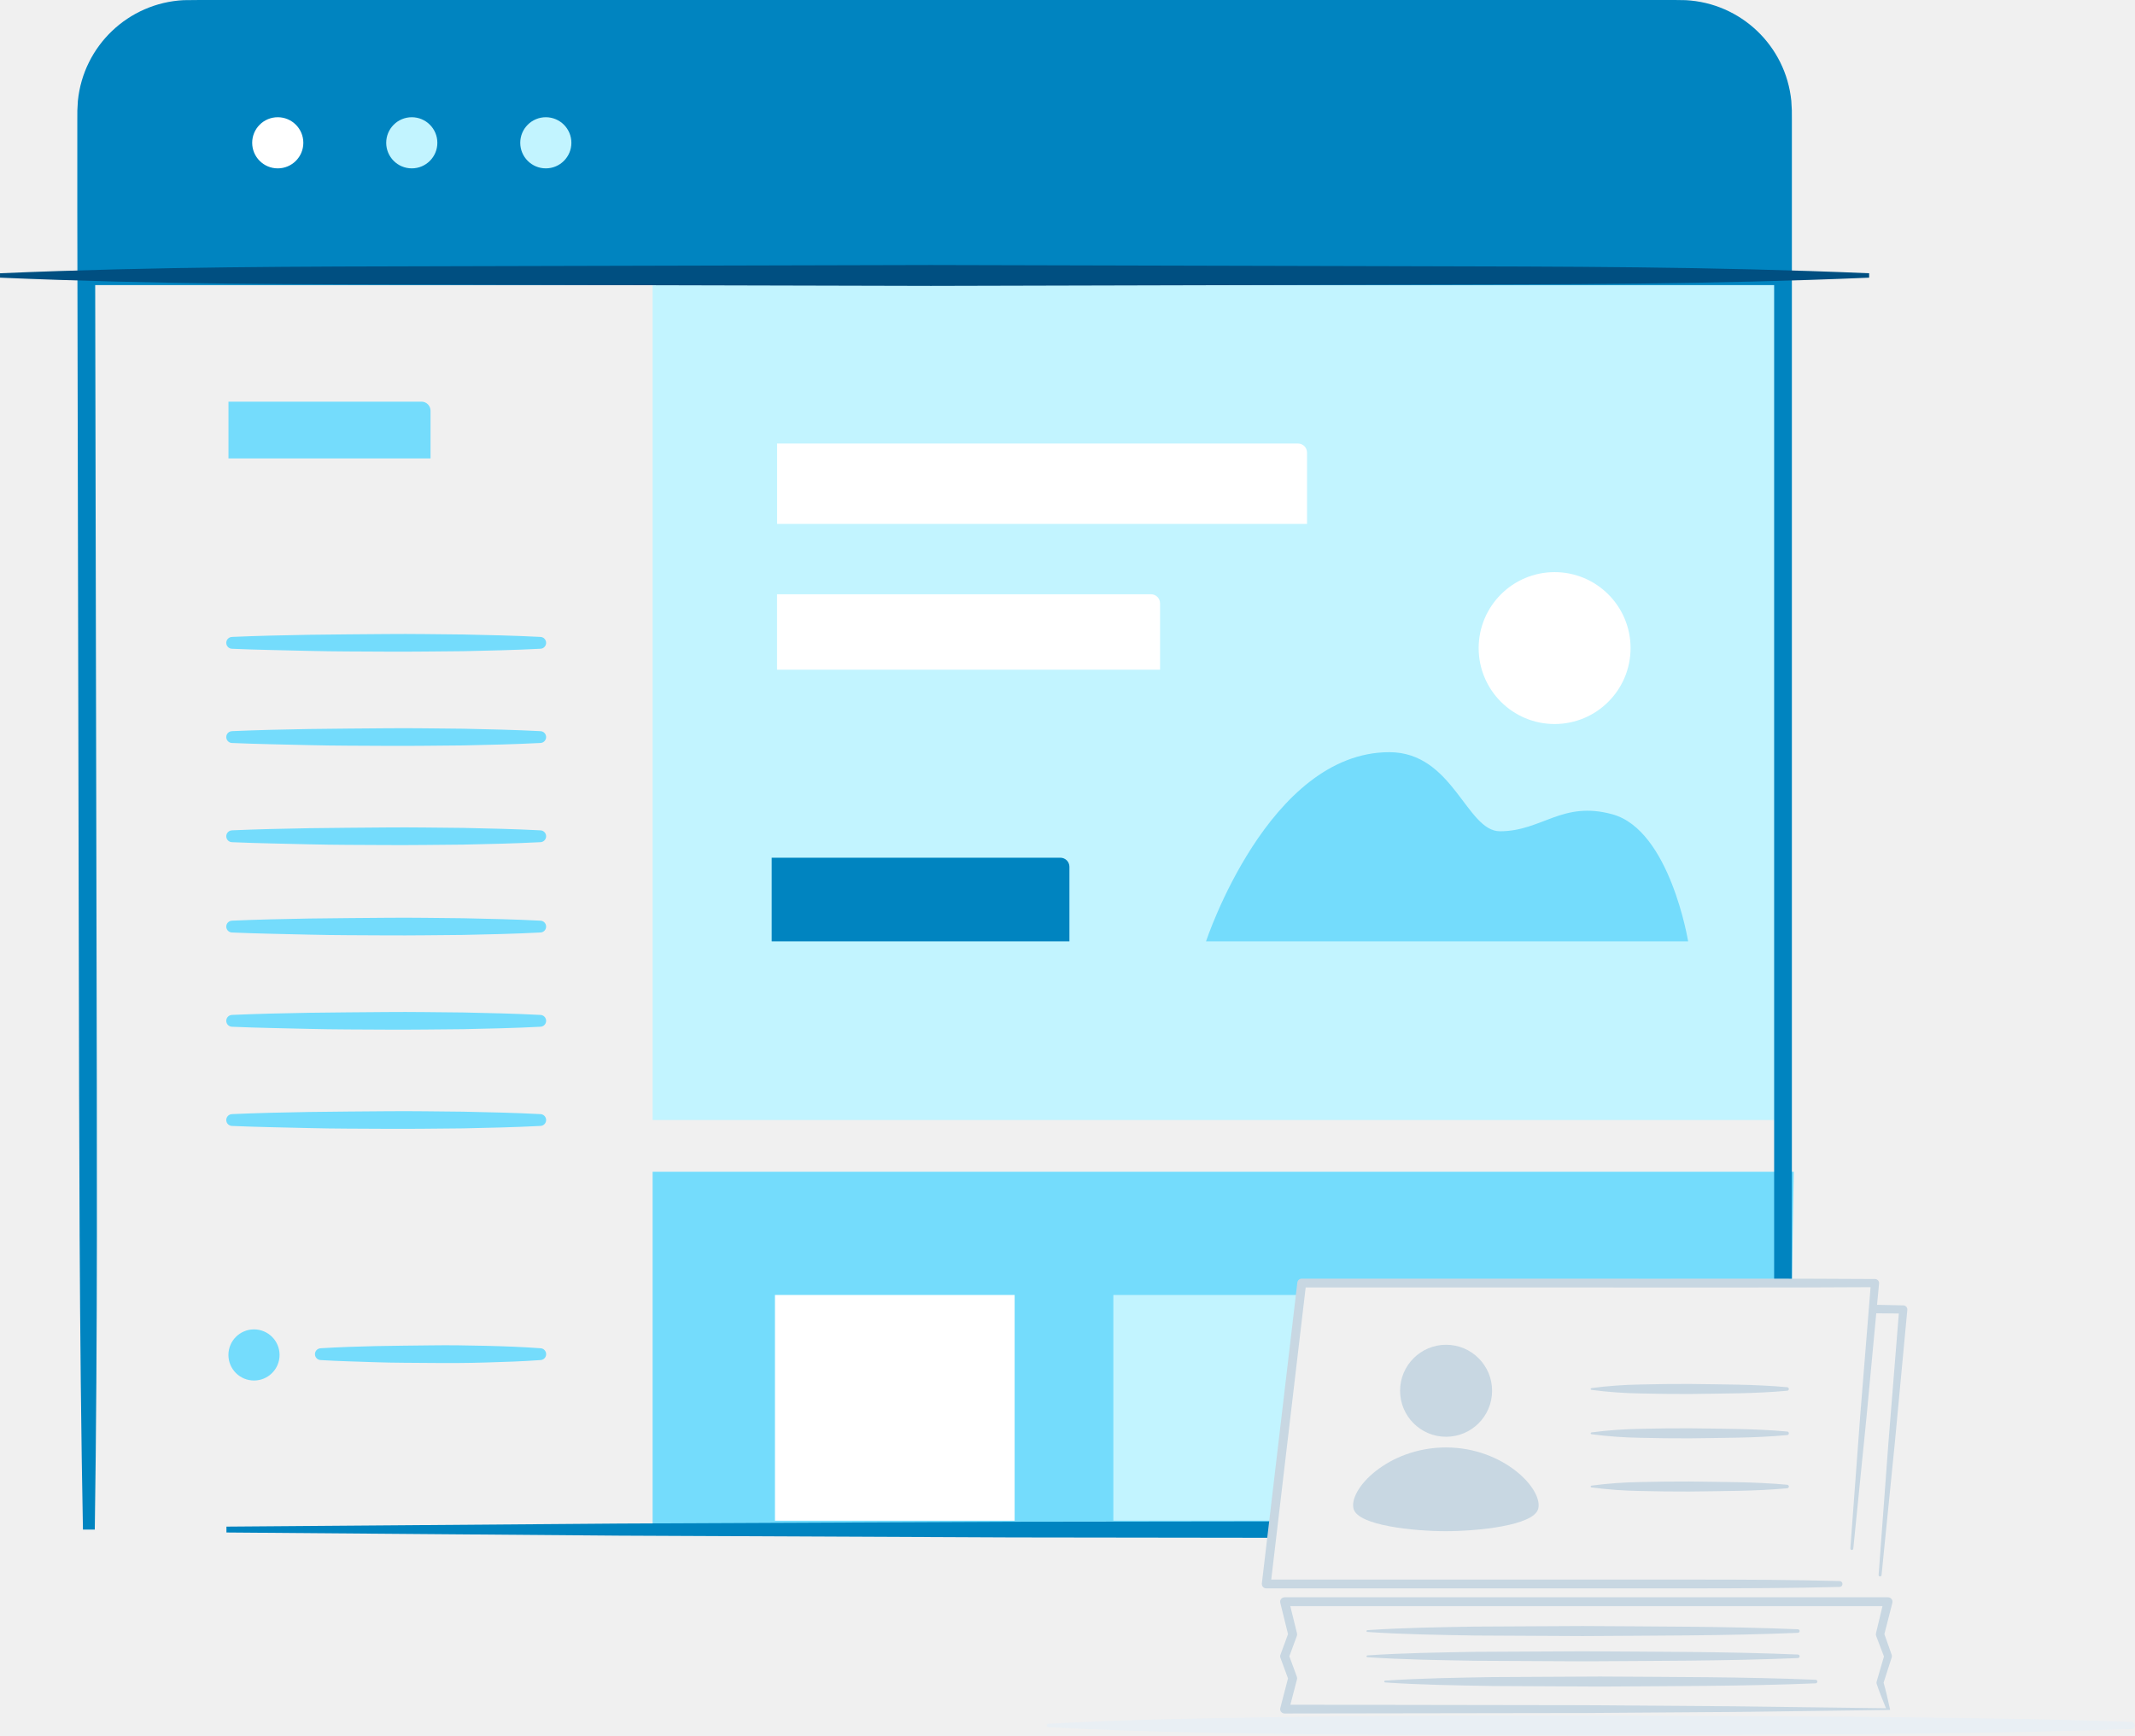
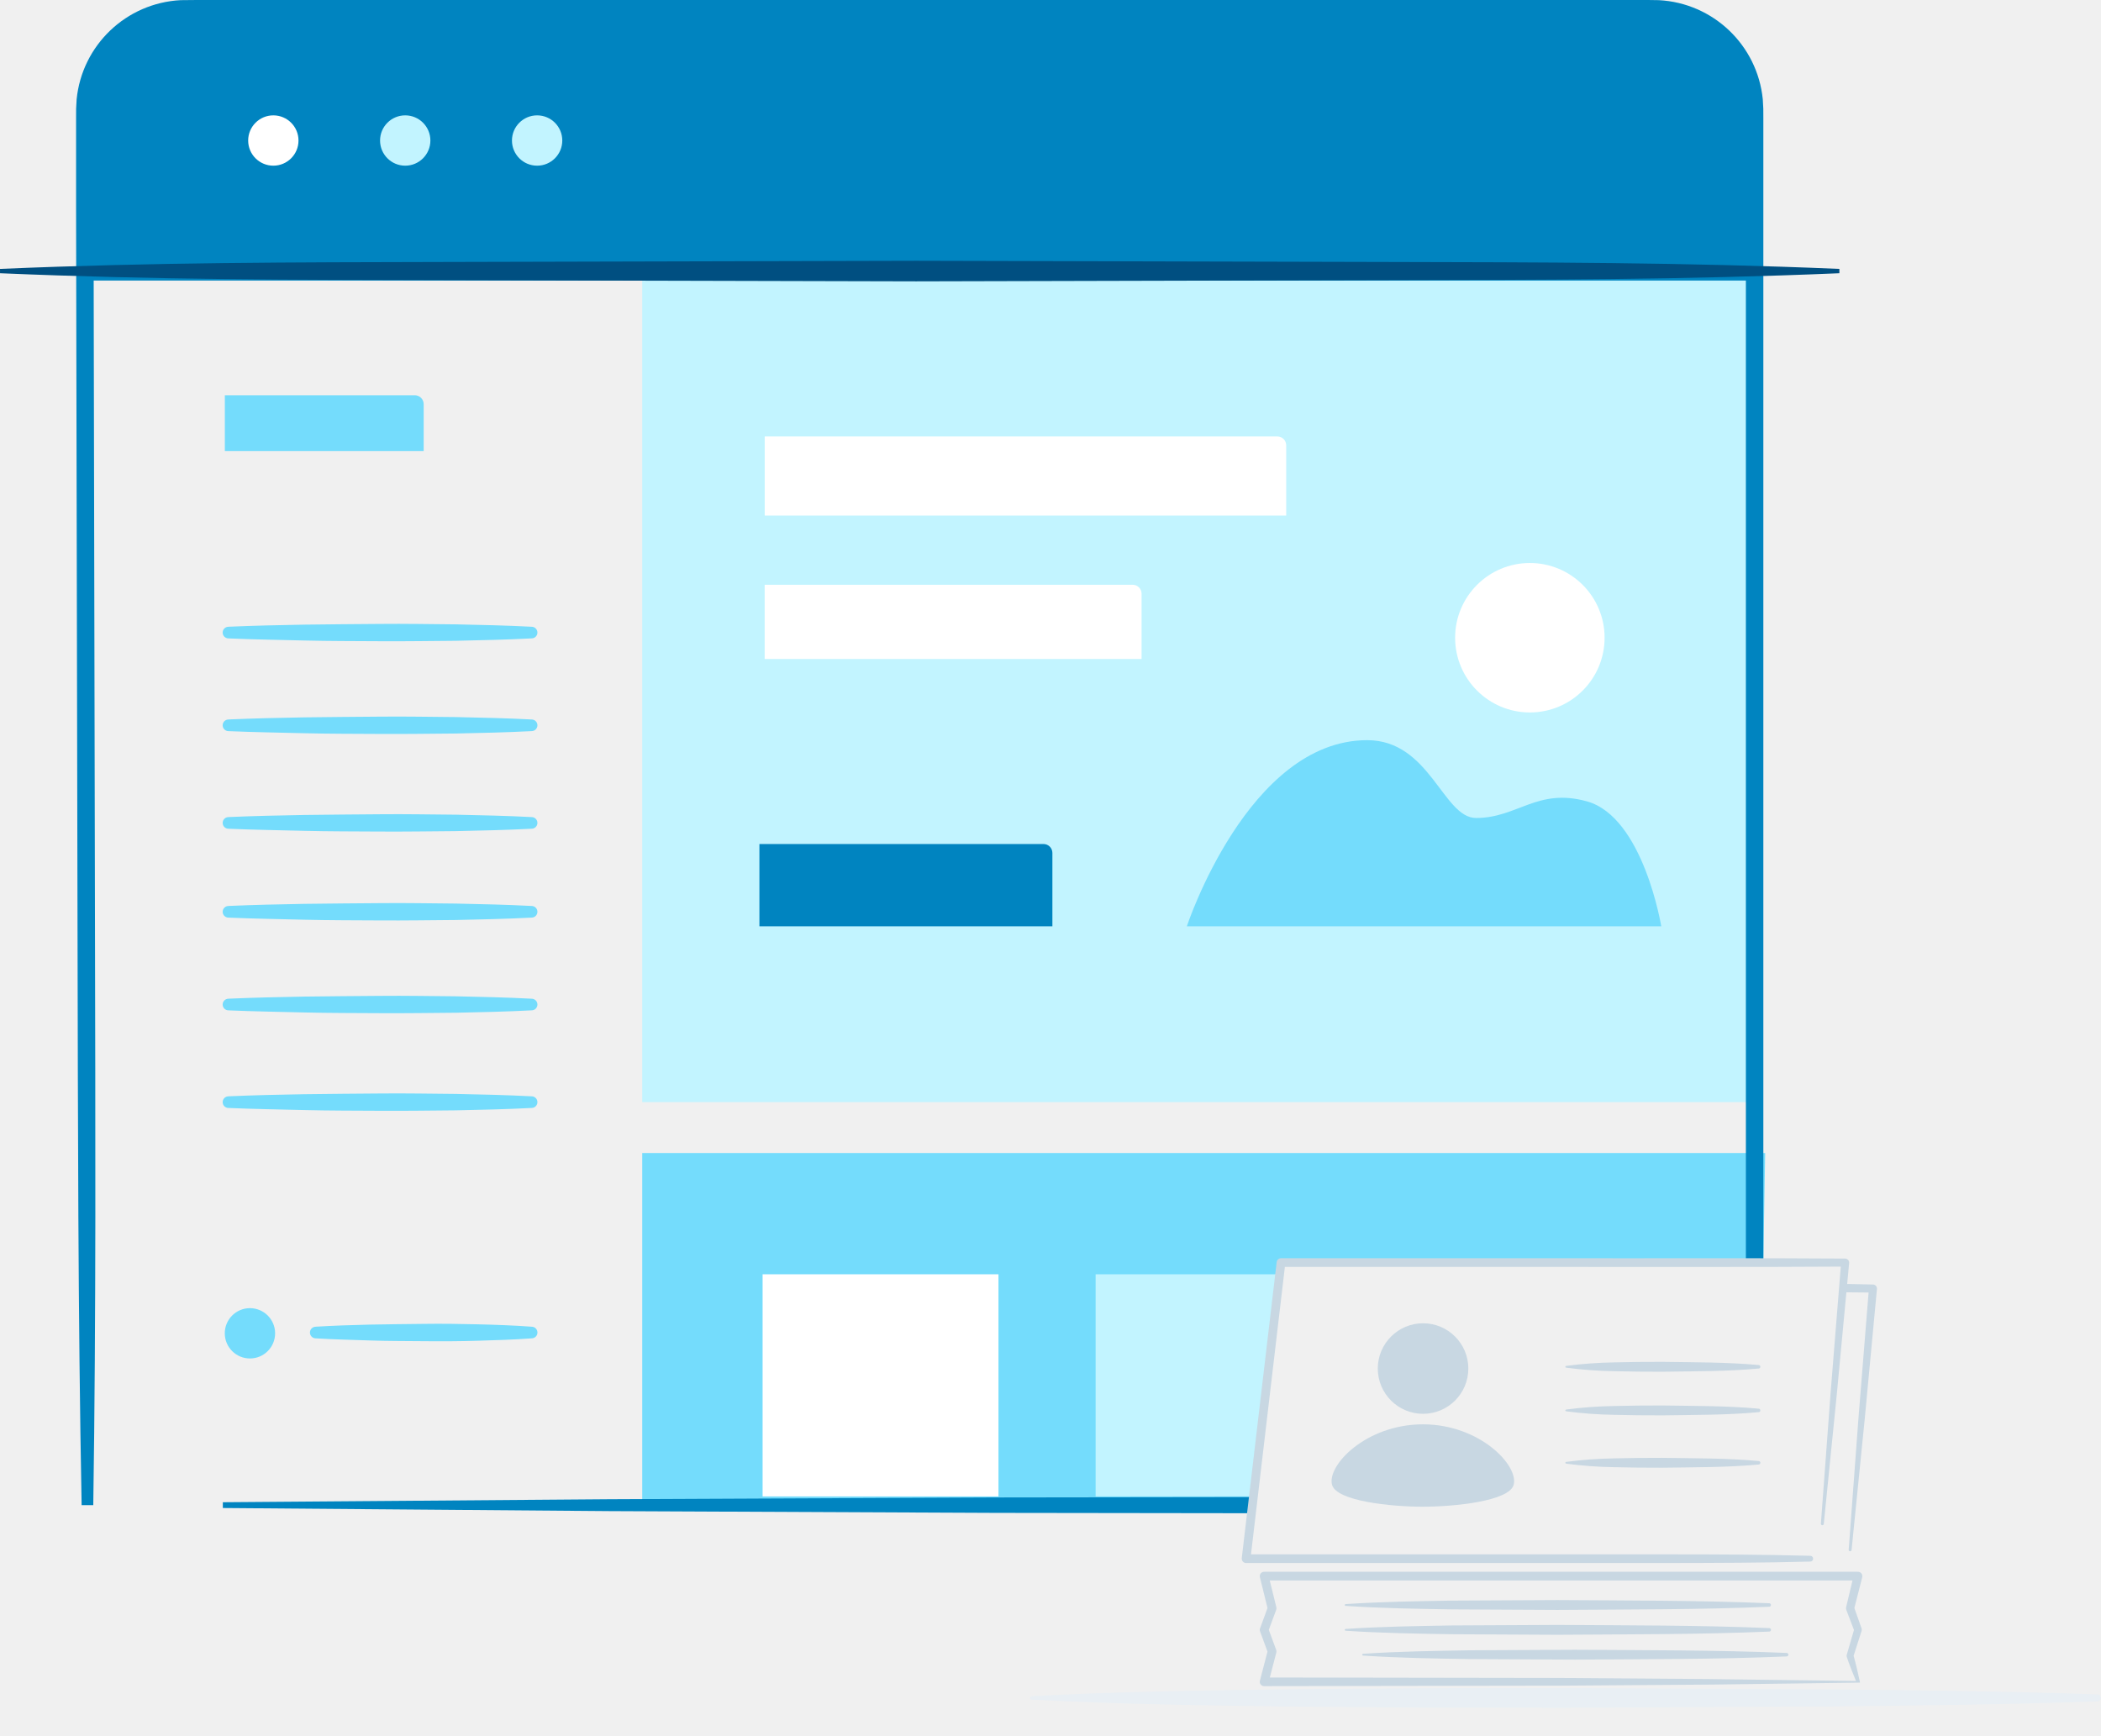
- <svg xmlns="http://www.w3.org/2000/svg" viewBox="0 0 1454.44 1182.43">
+ <svg xmlns="http://www.w3.org/2000/svg" viewBox="0 0 1454.44 1201.93">
  <path d="M714.25 1174.38c61.49-3.34 123-4 184.46-4.88l92.23-.64 92.23-.11 184.46.93c61.49.62 123 1.32 184.46 3.48a2.42 2.42 0 0 1 0 4.83c-61.49 2.17-123 2.86-184.46 3.48l-184.46.93-92.23-.11-92.23-.64c-61.49-.86-123-1.54-184.46-4.88a1.21 1.21 0 0 1 0-2.42z" fill="#e9eff4" />
  <path fill="#c2f4ff" d="M444.59 187.67h770.06v575.4H444.59z" />
  <path fill="#74dcfc" d="M884.48 874.2l-19.5 167.92H444.59v-243.8h777.38l-1.28 74.68-336.21 1.2z" />
  <path d="M890.39 356.92h-361v-54.76h354.82a6.18 6.18 0 0 1 6.18 6.18zM790.27 456.25H529.35v-51.38h254.74a6.18 6.18 0 0 1 6.18 6.18z" fill="#fff" />
  <path d="M728.53 641.36H525.71v-57h196.64a6.18 6.18 0 0 1 6.18 6.18z" fill="#0084c0" />
  <path d="M293.3 312.35H155.65v-38.7h131.47a6.18 6.18 0 0 1 6.18 6.18z" fill="#74dcfc" />
  <path d="M870.17 1036.55l-180.71.24-267.61 1.22-267.59 2.09v4l267.59 2.15 267.59 1.22 178.32.24a57.85 57.85 0 0 0 2.41-11.16zM1220.31 68.74a76.33 76.33 0 0 0-72-68.63c-8.93-.2-16.8-.06-25.25-.1H150.3c-8.45 0-16.32-.1-25.25.1a76.34 76.34 0 0 0-72 68.63 129.63 129.63 0 0 0-.38 13.06v62.34l.18 99.8.82 399.1c.3 133 .3 266.06 2.84 399.09h8.06c2-133 1.44-266.06 1.19-399.09l-.82-399.09-.09-49.7h1143.76V874.8c4 .07 8.06.17 12.08.19V81.8a129.46 129.46 0 0 0-.38-13.06z" fill="#0084c0" />
  <path d="M1273.33 189.18c-108.2 4.58-206.39 4.55-314.58 4.81l-324.58.81-324.58-.81c-108.2-.26-201.39-.22-309.58-4.81v-3c108.2-4.59 201.39-4.55 309.58-4.81l324.58-.81 324.58.81c108.2.26 206.39.23 314.58 4.81z" fill="#004f81" />
  <path d="M158.17 433.93c17.49-.75 35-1.16 52.46-1.45s35-.31 52.46-.5 35 .17 52.46.3c17.49.38 35 .74 52.46 1.66a4.03 4.03 0 0 1 0 8.06c-17.49.92-35 1.28-52.46 1.66-17.49.13-35 .42-52.46.3s-35-.06-52.46-.5-35-.7-52.46-1.45a4.03 4.03 0 0 1 0-8.06zM158.17 498.13c17.49-.75 35-1.16 52.46-1.45s35-.31 52.46-.5 35 .17 52.46.3c17.49.38 35 .74 52.46 1.66a4.03 4.03 0 0 1 0 8.06c-17.49.92-35 1.28-52.46 1.66-17.49.13-35 .42-52.46.3s-35-.06-52.46-.5-35-.7-52.46-1.45a4.03 4.03 0 0 1 0-8.06zM158.17 565.71c17.49-.75 35-1.16 52.46-1.45s35-.31 52.46-.5 35 .17 52.46.3c17.49.38 35 .74 52.46 1.66a4.03 4.03 0 0 1 0 8.06c-17.49.92-35 1.28-52.46 1.66-17.49.13-35 .42-52.46.3s-35-.06-52.46-.5-35-.7-52.46-1.45a4.03 4.03 0 0 1 0-8.06zM158.17 627.25c17.49-.75 35-1.16 52.46-1.45s35-.31 52.46-.5 35 .17 52.46.3c17.49.38 35 .74 52.46 1.66a4.03 4.03 0 0 1 0 8.06c-17.49.92-35 1.28-52.46 1.66-17.49.13-35 .42-52.46.3s-35-.06-52.46-.5-35-.7-52.46-1.45a4.03 4.03 0 0 1 0-8.06zM158.17 691.46c17.49-.75 35-1.16 52.46-1.45s35-.31 52.46-.5 35 .17 52.46.3c17.49.38 35 .74 52.46 1.66a4.03 4.03 0 0 1 0 8.06c-17.49.92-35 1.28-52.46 1.66-17.49.13-35 .42-52.46.3s-35-.06-52.46-.5-35-.7-52.46-1.45a4.03 4.03 0 0 1 0-8.06zM158.17 759.04c17.49-.75 35-1.16 52.46-1.45s35-.31 52.46-.5 35 .17 52.46.3c17.49.38 35 .74 52.46 1.66a4.03 4.03 0 0 1 0 8.06c-17.49.92-35 1.28-52.46 1.66-17.49.13-35 .42-52.46.3s-35-.06-52.46-.5-35-.7-52.46-1.45a4.03 4.03 0 0 1 0-8.06zM218.59 918.56c12.45-.75 24.91-1.16 37.36-1.45s24.91-.31 37.36-.5 24.91 0 37.36.3 24.91.74 37.36 1.66a4.03 4.03 0 0 1 0 8.06c-12.45.92-24.91 1.28-37.36 1.66s-24.91.43-37.36.3-24.91-.06-37.36-.5-24.91-.7-37.36-1.45a4.03 4.03 0 0 1 0-8.06zM821.59 641.36h328.43s-12.37-75.71-51.5-86.54c-34.33-9.51-48.07 11.53-76.68 11.53-22.89 0-31.88-53.88-75.37-53.88-82.41-.01-124.88 128.89-124.88 128.89z" fill="#74dcfc" />
  <circle cx="1059.06" cy="441.54" r="51.74" fill="#fff" />
  <path fill="#fff" d="M527.92 882.27h163.29v153.81H527.92z" />
  <path fill="#c2f4ff" d="M866.85 1036.08H758.46V882.27h128.39l-20 153.81z" />
  <path d="M1289.22 1091.25a3 3 0 0 0-3-3H875.11a3.16 3.16 0 0 0-.72.09 3 3 0 0 0-2.21 3.66l5.27 21.35-5.17 14.07a3 3 0 0 0 0 2.08l5.16 14-5.25 20.15a3.16 3.16 0 0 0-.1.77 3 3 0 0 0 3 3l206.9-.32 103.1-.75 101.89-1.35h.66c-1.29-5.94-2.69-12.36-4.46-18.58l5.53-17.23a2.54 2.54 0 0 0 0-1.63v-.06l-5-14.16 5.46-21.39a3.32 3.32 0 0 0 .05-.7zm-4.37 72.6l-103.08-1.34-102.44-.75-200.28-.32 4.5-17.29a3 3 0 0 0-.09-1.8l-5.11-13.89 5.11-13.9a3 3 0 0 0 .1-1.77l-4.56-18.5h403.4l-4.42 18.54v.05a2.72 2.72 0 0 0 .1 1.61l5.35 14.08-5 17.14v.06a2.27 2.27 0 0 0 0 1.33c1.72 5.37 3.87 10.46 6.16 16.15z" fill="#c8d7e2" />
  <path d="M943.51 1145.04c24.44-1.66 48.89-2 73.33-2.43l73.33-.38c48.89.36 97.78.16 146.67 2.21a1.21 1.21 0 0 1 0 2.42c-48.89 2.05-97.78 1.85-146.67 2.21l-73.33-.38c-24.44-.42-48.89-.77-73.33-2.43a.61.61 0 0 1 0-1.21zM931.43 1127.84c24.44-1.66 48.89-2 73.33-2.43l73.33-.38c48.89.36 97.78.16 146.67 2.21a1.21 1.21 0 0 1 0 2.42c-48.89 2.05-97.78 1.85-146.67 2.21l-73.33-.38c-24.44-.42-48.89-.77-73.33-2.43a.61.61 0 0 1 0-1.21zM931.43 1110.64c24.44-1.66 48.89-2 73.33-2.43l73.33-.38c48.89.36 97.78.16 146.67 2.21a1.21 1.21 0 0 1 0 2.42c-48.89 2.05-97.78 1.85-146.67 2.21l-73.33-.38c-24.44-.42-48.89-.77-73.33-2.43a.61.61 0 0 1 0-1.21zM1296.61 889.36l-19.24-.41a51.32 51.32 0 0 1-.38 5.79l16.56.16-7.05 87.51-6.72 90.55a1.004 1.004 0 0 0 2 .18l9.07-90.35 8.49-90.4v-.2a2.77 2.77 0 0 0-2.73-2.83z" fill="#c8d7e2" />
  <path d="M1277.37 871.4c-65.09-.47-130.18-.13-195.27-.24H886.79a3 3 0 0 0-3 2.67l-24.17 205v.35a3 3 0 0 0 3 3h292.91c32.55-.05 65.09-.13 97.64-1a2 2 0 0 0 0-4c-32.54-.88-65.09-1-97.64-1H866.02l23.45-199h192.58c64.08-.1 128.17.22 192.25-.22l-7.05 87.46-6.72 90.55a1.004 1.004 0 0 0 2 .17l9.07-90.35 8.49-90.4v-.24a2.77 2.77 0 0 0-2.72-2.75z" fill="#c8d7e2" />
  <path d="M1084.14 945.71a288.87 288.87 0 0 1 33.32-2.44c11.11-.25 22.22-.43 33.32-.37 22.22.36 44.43.16 66.65 2.21a1.21 1.21 0 0 1 0 2.42c-22.22 2.05-44.43 1.85-66.65 2.21-11.11.05-22.22-.12-33.32-.37a289 289 0 0 1-33.32-2.44.61.61 0 0 1 0-1.21zM1084.14 975.92a288.87 288.87 0 0 1 33.32-2.44c11.11-.25 22.22-.43 33.32-.37 22.22.36 44.43.16 66.65 2.21a1.21 1.21 0 0 1 0 2.42c-22.22 2.05-44.43 1.85-66.65 2.21-11.11.05-22.22-.12-33.32-.37a289 289 0 0 1-33.32-2.44.61.61 0 0 1 0-1.21zM1084.14 1012.17a288.87 288.87 0 0 1 33.32-2.44c11.11-.25 22.22-.43 33.32-.37 22.22.36 44.43.16 66.65 2.21a1.21 1.21 0 0 1 0 2.42c-22.22 2.05-44.43 1.85-66.65 2.21-11.11.05-22.22-.12-33.32-.37a289 289 0 0 1-33.32-2.44.61.61 0 0 1 0-1.21zM1047.85 1028.03c-3.09 11.38-41.23 15.14-62.72 15.17h-.29c-21.49 0-59.63-3.79-62.72-15.17-3.62-13.33 23.29-41.74 62.72-41.88h.29c39.39.1 66.3 28.55 62.72 41.88zm-62.72-49.15a31.34 31.34 0 1 0-31.34-31.34 31.34 31.34 0 0 0 31.3 31.34z" fill="#c8d7e2" />
  <circle cx="189.22" cy="97.29" r="17.42" fill="#fff" />
  <circle cx="280.52" cy="97.29" r="17.42" fill="#c2f4ff" />
  <circle cx="371.83" cy="97.29" r="17.42" fill="#c2f4ff" />
  <circle cx="173.03" cy="923.14" r="17.42" fill="#74dcfc" />
</svg>
